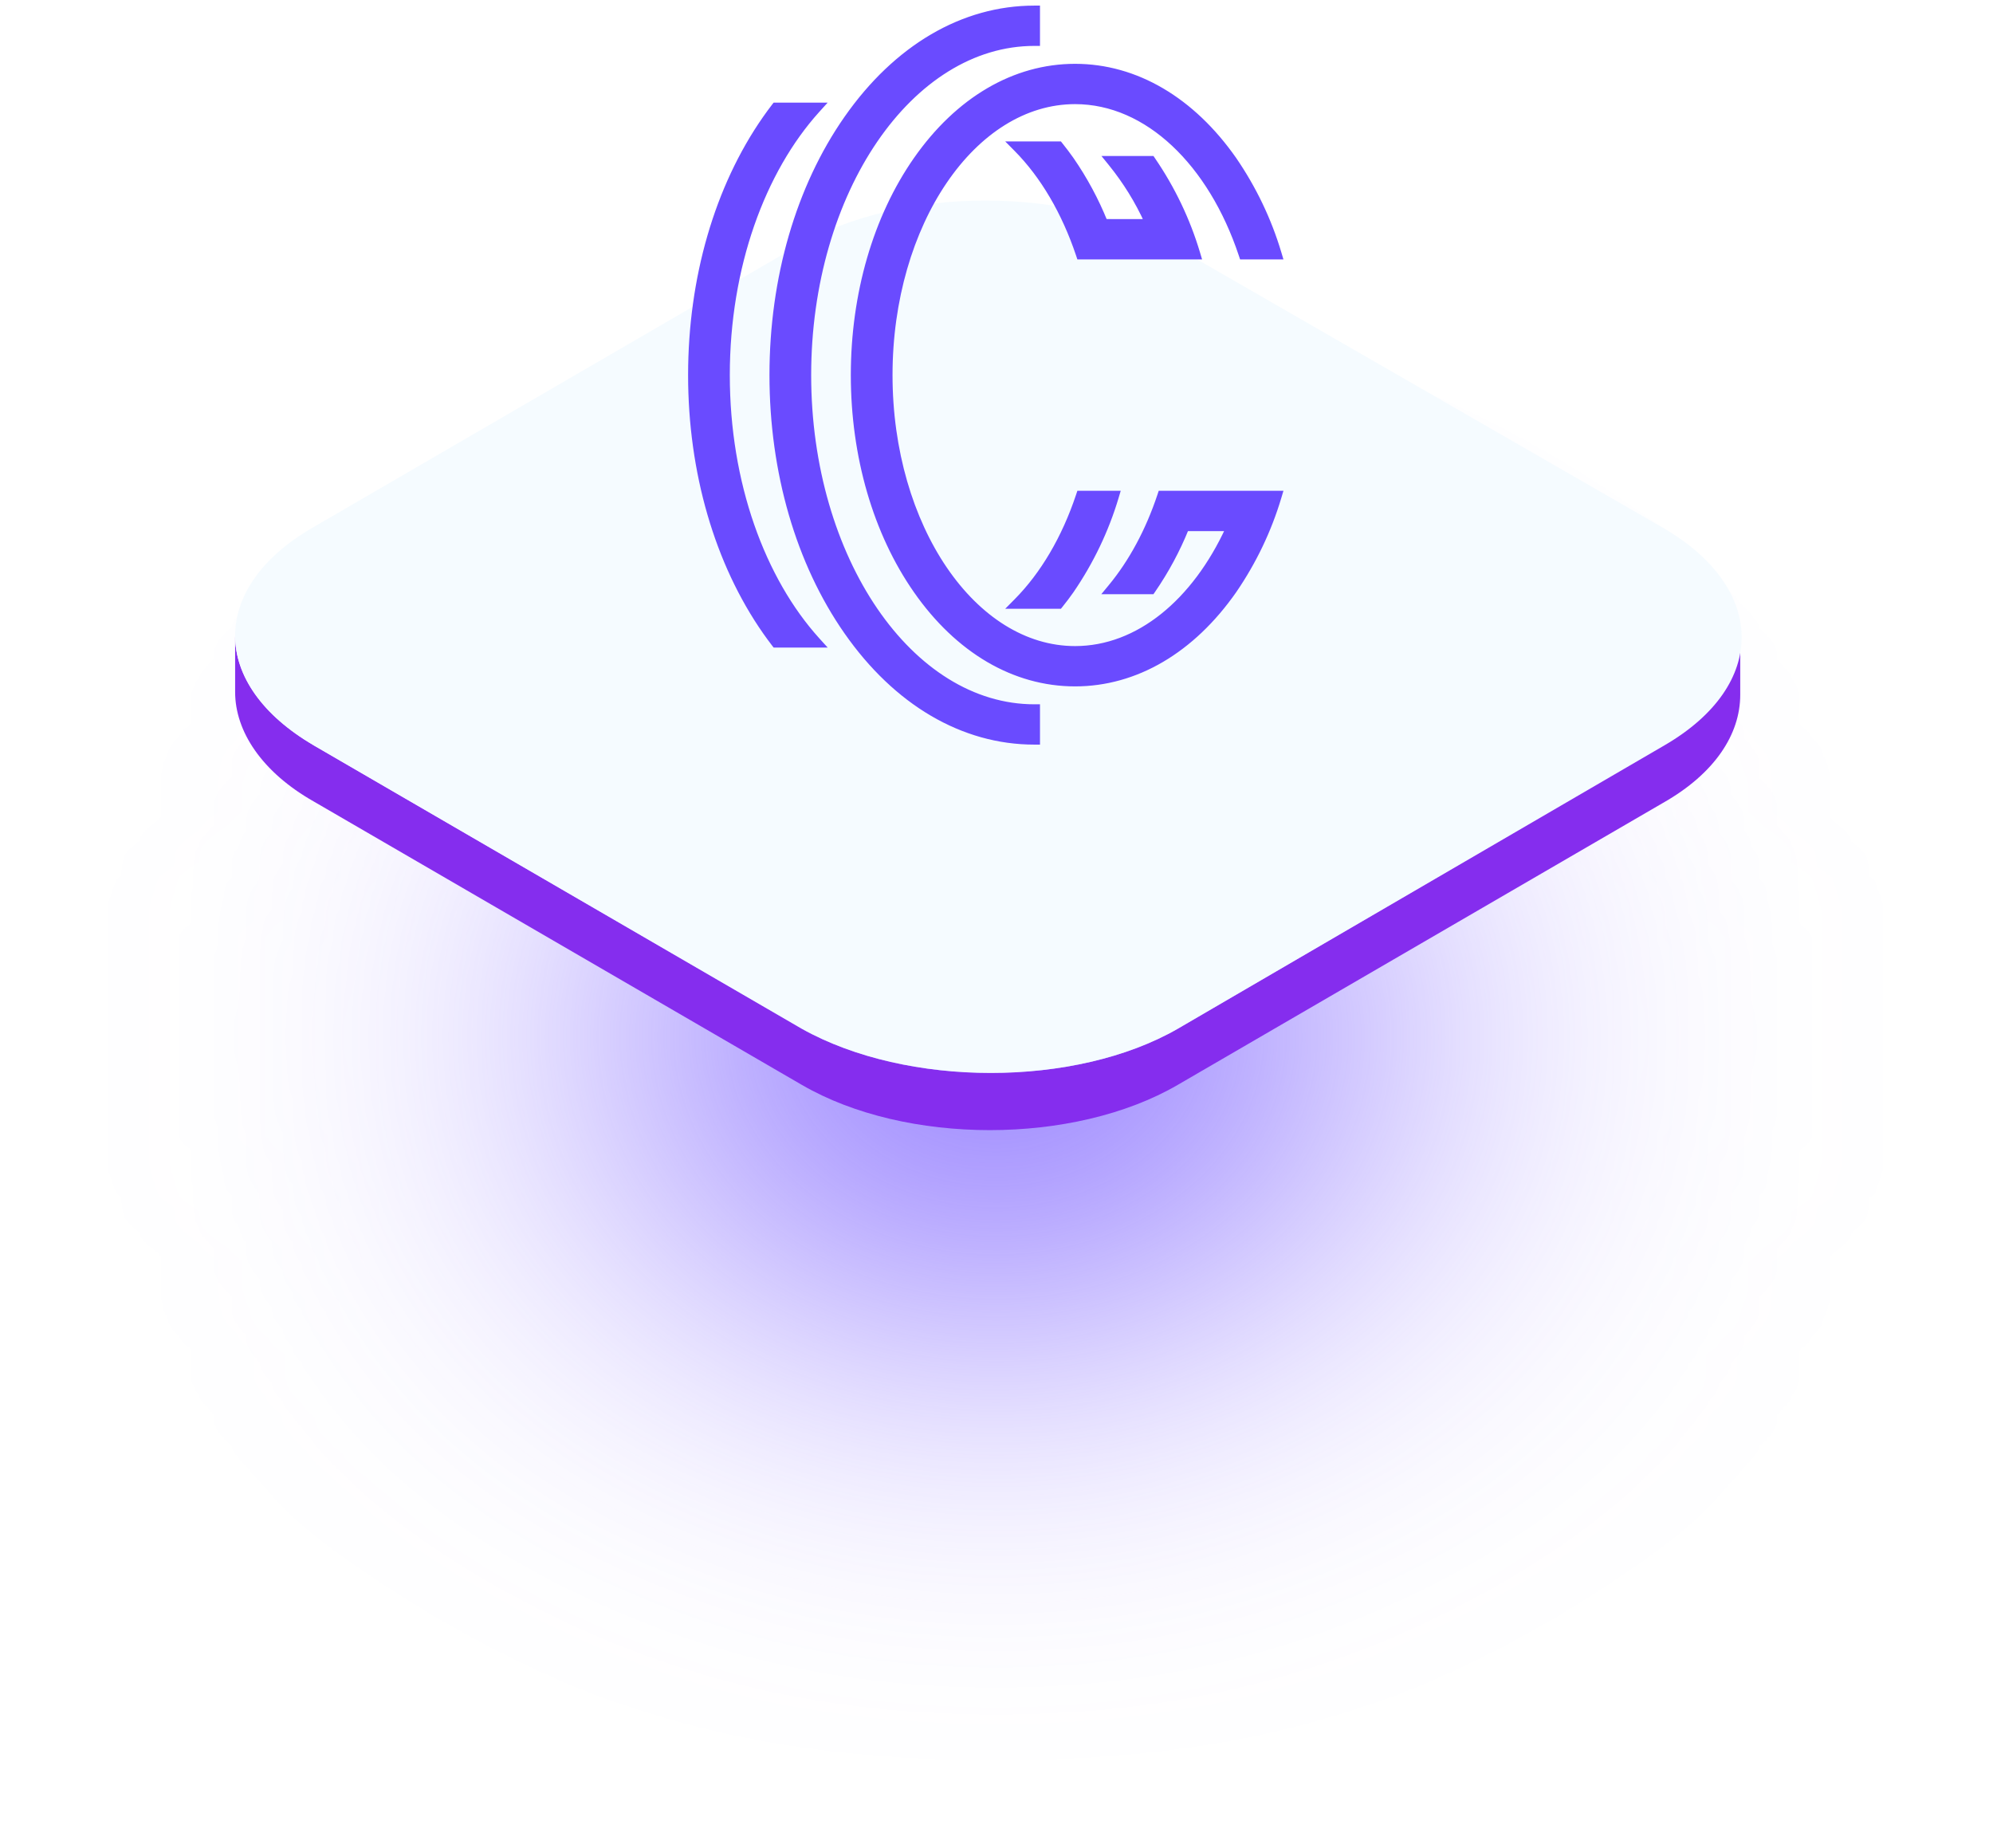
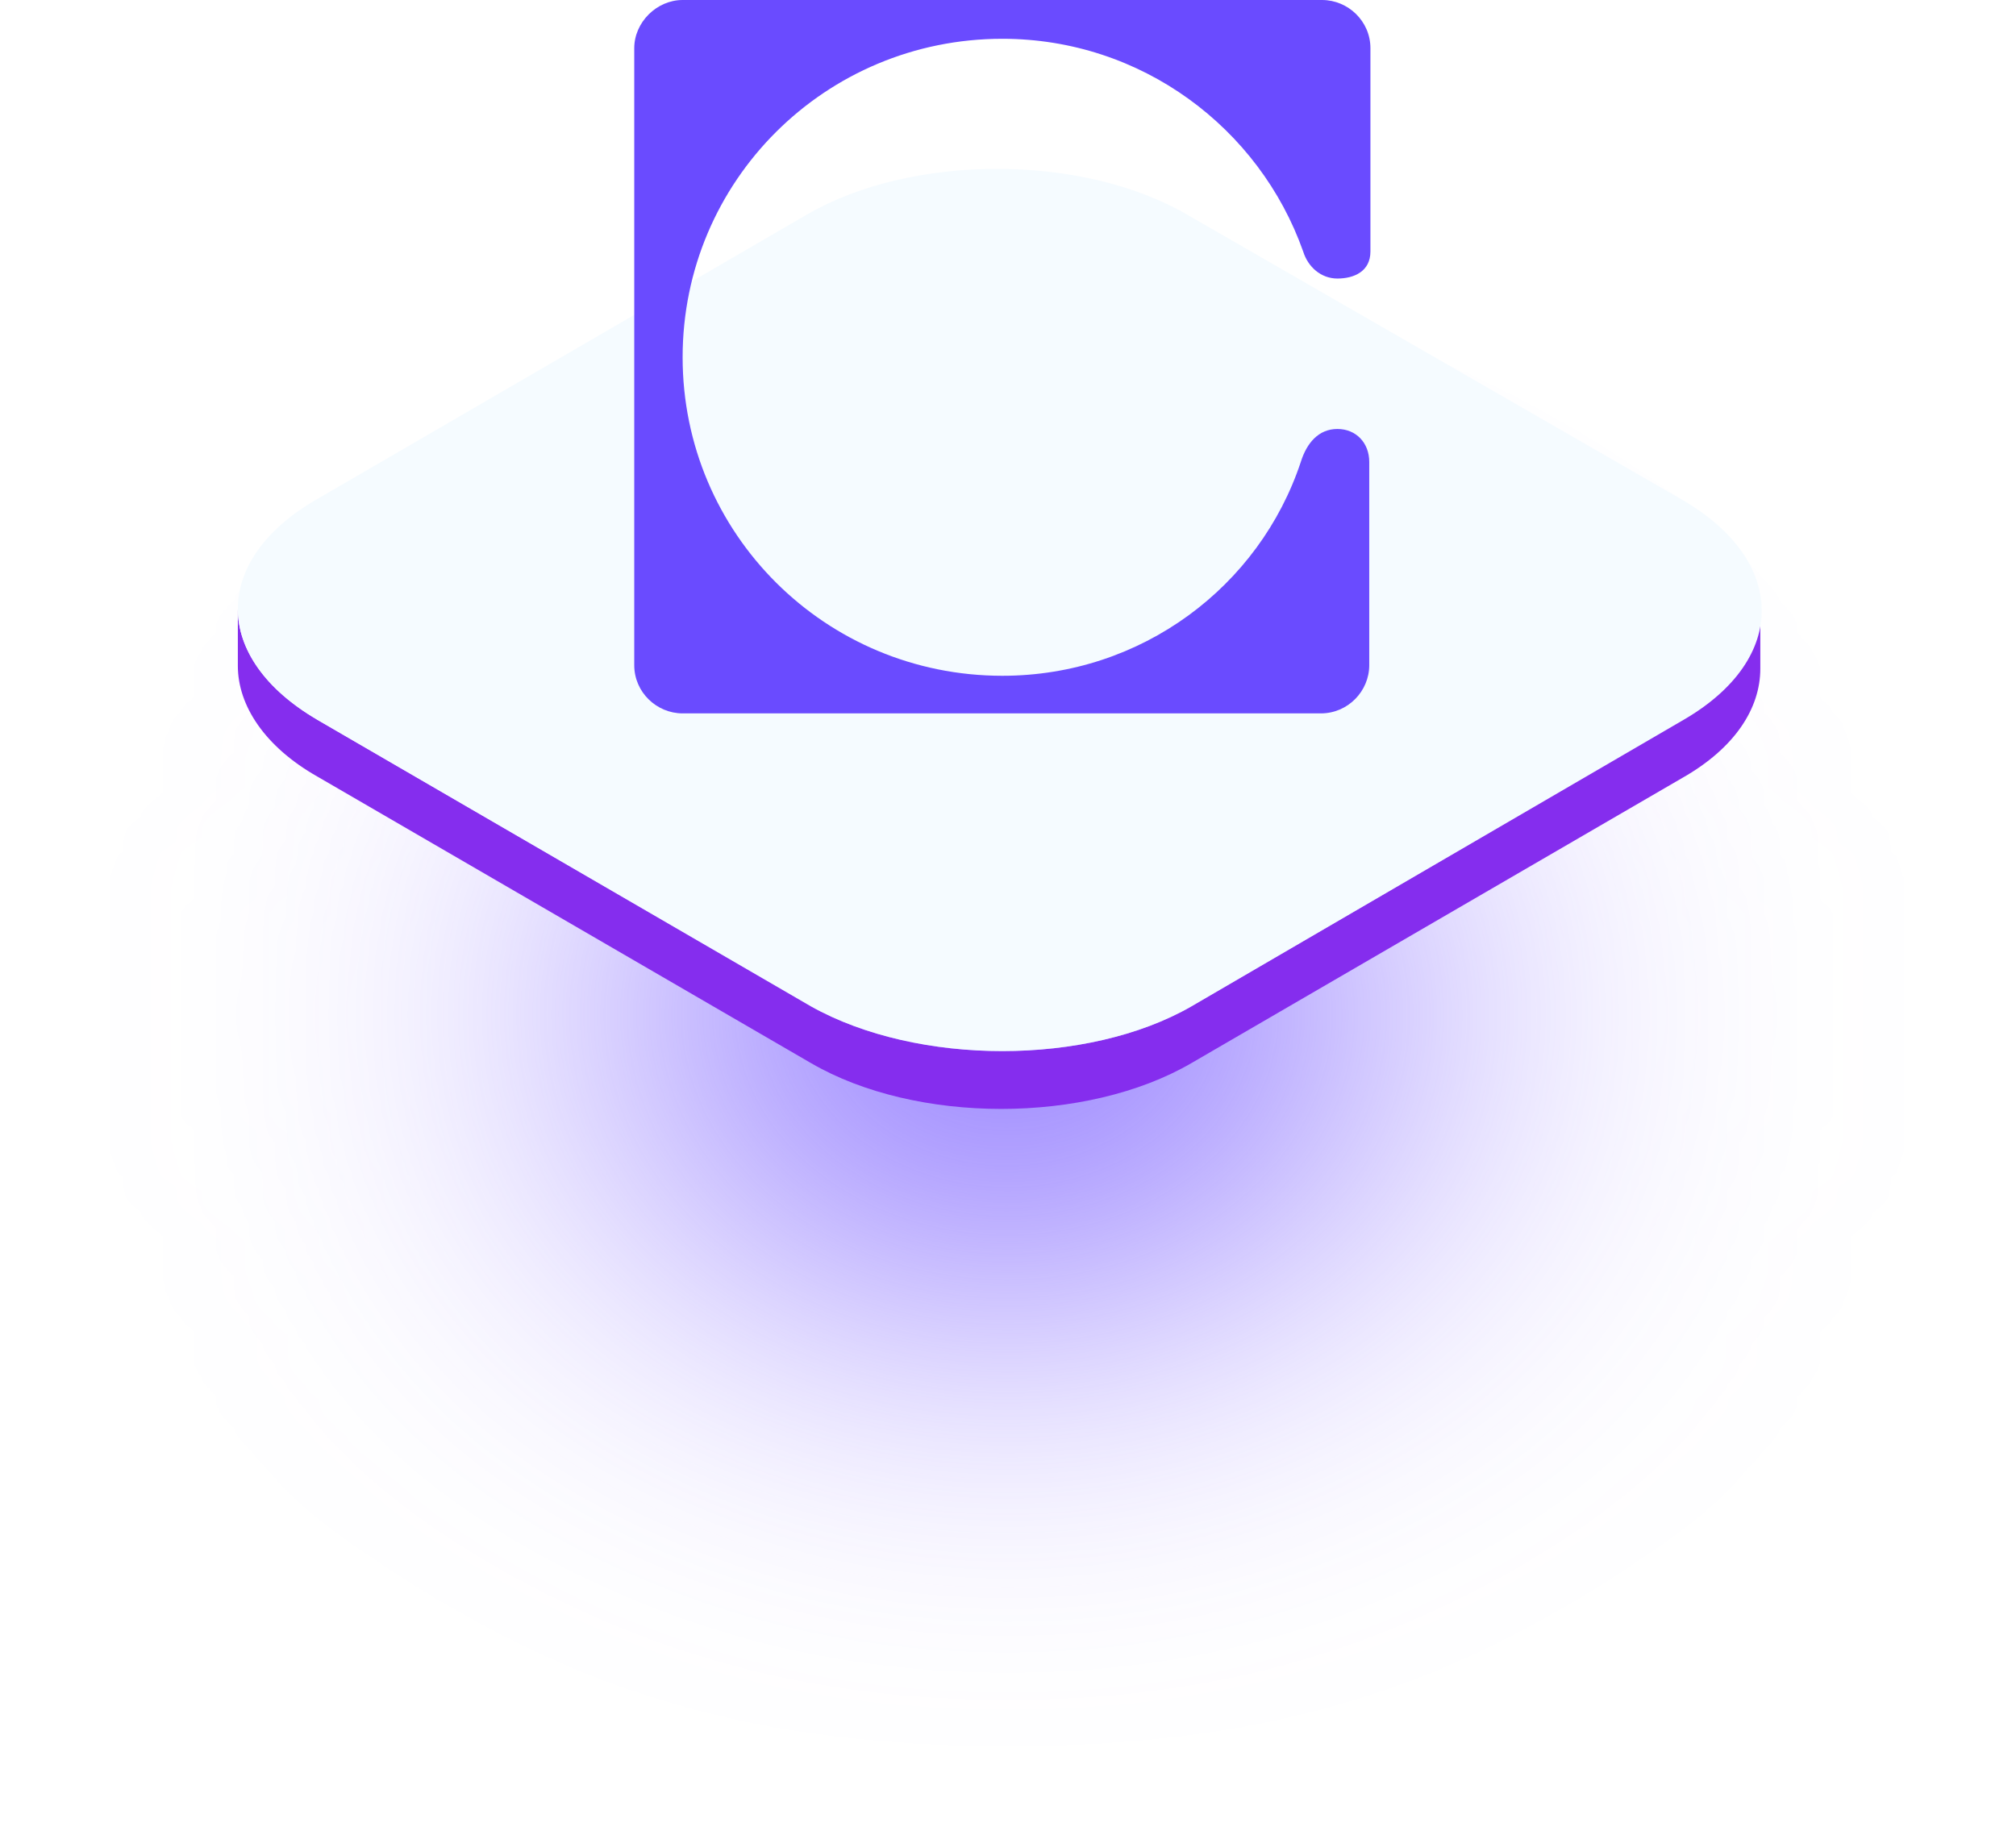
- <svg xmlns="http://www.w3.org/2000/svg" viewBox="0 0 178 165" fill="none">
-   <g filter="url(#filter0_f)">
-     <path d="M123.391 87.04C128.698 90.125 128.769 95.073 123.463 98.158L98.581 112.646C93.347 115.658 84.742 115.658 79.364 112.646L54.411 98.158C49.104 95.073 49.033 90.125 54.339 87.04L79.149 72.624C84.455 69.54 93.06 69.54 98.366 72.624L123.391 87.04Z" fill="#6A4BFF" />
+ <svg xmlns="http://www.w3.org/2000/svg" viewBox="0 0 178 162" fill="none">
+   <g filter="url(#filter0_f_3022_0)">
+     <path d="M123.391 84.04C128.698 87.125 128.769 92.073 123.463 95.158L98.581 109.646C93.347 112.658 84.742 112.658 79.364 109.646L54.41 95.158C49.104 92.073 49.032 87.125 54.339 84.04L79.149 69.624C84.455 66.54 93.06 66.54 98.366 69.624L123.391 84.04Z" fill="#6A4BFF" />
  </g>
-   <path d="M148.535 66.563L105.188 91.876C96.043 97.139 81.009 97.139 71.613 91.876L28.016 66.563C23.381 63.806 21 60.298 21 56.789V61.801C21 65.31 23.381 68.944 28.016 71.576L71.613 96.888C80.884 102.277 95.917 102.277 105.188 96.888L148.535 71.701C153.17 69.07 155.425 65.561 155.425 62.052V57.04C155.425 60.423 153.17 63.932 148.535 66.563Z" fill="#852DEE" />
-   <path d="M148.535 47.14C157.805 52.529 157.931 61.175 148.66 66.563L105.188 91.876C96.043 97.139 81.009 97.139 71.613 91.876L28.016 66.563C18.745 61.175 18.62 52.529 27.891 47.14L71.237 21.953C80.508 16.564 95.542 16.564 104.812 21.953L148.535 47.14Z" fill="#F5FBFF" />
-   <path d="M92.634 63.4V63.15H92.384C86.856 63.15 81.816 59.86 78.146 54.491C74.478 49.124 72.198 41.699 72.198 33.5C72.198 25.301 74.478 17.876 78.146 12.509C81.816 7.14 86.856 3.85 92.384 3.85H92.634V3.6V1V0.75H92.384C85.99 0.75 80.044 4.262 75.633 10.574C71.332 16.722 68.973 24.864 68.973 33.5C68.973 42.136 71.332 50.278 75.633 56.426C80.046 62.742 85.993 66.25 92.384 66.25H92.634V66V63.4ZM72.978 9.834L73.355 9.417H72.792H69.339H69.215L69.14 9.514C68.876 9.858 68.617 10.212 68.364 10.574C64.066 16.722 61.706 24.875 61.706 33.5C61.706 42.125 64.066 50.278 68.366 56.426C68.62 56.788 68.878 57.142 69.143 57.486L69.218 57.583H69.341H72.795H73.358L72.98 57.166C68.095 51.76 64.931 43.174 64.931 33.5C64.931 23.826 68.095 15.249 72.978 9.834ZM103.849 44.083H103.669L103.612 44.254C102.558 47.418 101.055 50.196 99.229 52.407L98.891 52.817H99.421H102.755H102.886L102.961 52.708C104.155 50.973 105.151 49.121 105.933 47.183H109.721C106.721 53.716 101.682 57.95 96.018 57.95C91.493 57.95 87.36 55.244 84.348 50.817C81.337 46.391 79.464 40.266 79.464 33.5C79.464 26.734 81.337 20.609 84.348 16.183C87.36 11.756 91.493 9.05 96.018 9.05C102.486 9.05 108.158 14.59 110.879 22.746L110.936 22.917H111.116H113.956H114.292L114.196 22.595C113.312 19.638 111.966 16.826 110.202 14.253L110.201 14.251C106.473 8.92 101.44 5.95 96.018 5.95C90.596 5.95 85.562 8.916 81.834 14.251L81.834 14.251C78.222 19.426 76.239 26.264 76.239 33.5C76.239 40.736 78.222 47.579 81.834 52.749C85.559 58.089 90.596 61.05 96.018 61.05C101.44 61.05 106.473 58.084 110.201 52.749L110.202 52.747C111.966 50.174 113.312 47.362 114.196 44.405L114.292 44.083H113.956H111.116H103.849ZM106.69 22.917H107.026L106.93 22.595C106.05 19.653 104.712 16.854 102.961 14.292L102.887 14.183H102.755H99.424H98.899L99.23 14.591C100.532 16.198 101.618 17.953 102.462 19.817H98.669C97.881 17.864 96.875 15.999 95.669 14.252L95.668 14.25C95.358 13.813 95.037 13.386 94.709 12.977L94.634 12.883H94.514H90.979H90.38L90.801 13.309C93.152 15.684 95.066 18.932 96.346 22.746L96.403 22.917H96.583H103.849H106.69ZM90.801 53.691L90.379 54.117H90.979H94.514H94.634L94.709 54.023C95.037 53.615 95.358 53.194 95.669 52.749L95.67 52.747C97.433 50.174 98.78 47.362 99.663 44.405L99.759 44.083H99.424H96.583H96.403L96.346 44.254C95.073 48.072 93.152 51.32 90.801 53.691Z" fill="#6A4BFF" stroke="#6A4BFF" stroke-width="0.5" />
+   <path d="M148.535 63.563L105.188 88.876C96.043 94.139 81.009 94.139 71.613 88.876L28.016 63.563C23.381 60.806 21 57.298 21 53.789V58.801C21 62.31 23.381 65.944 28.016 68.576L71.613 93.888C80.884 99.277 95.917 99.277 105.188 93.888L148.535 68.701C153.17 66.07 155.425 62.561 155.425 59.052V54.04C155.425 57.423 153.17 60.932 148.535 63.563Z" fill="#852DEE" />
+   <path d="M148.535 44.14C157.805 49.529 157.931 58.175 148.66 63.563L105.188 88.876C96.043 94.139 81.009 94.139 71.613 88.876L28.016 63.563C18.745 58.175 18.62 49.529 27.891 44.14L71.237 18.953C80.508 13.565 95.542 13.565 104.812 18.953L148.535 44.14Z" fill="#F5FBFF" />
+   <path d="M88.5 3.425C100.792 3.425 111.208 11.313 115.062 22.211C115.479 23.56 116.625 24.598 118.083 24.598C119.542 24.598 121 23.975 121 22.211V4.255C121 1.868 119.021 0 116.729 0H60.271C57.979 0 56 1.972 56 4.255V58.745C56 61.132 57.979 63 60.271 63H116.625C119.021 63 120.896 61.028 120.896 58.745V40.789C120.896 39.129 119.75 37.883 118.083 37.883C116.417 37.883 115.375 39.129 114.854 40.789C111.208 51.791 100.792 59.679 88.5 59.679C72.875 59.679 60.271 47.12 60.271 31.552C60.271 15.983 72.875 3.425 88.5 3.425Z" fill="#6A4BFF" />
  <defs>
-     <filter id="filter0_f" x="0.395" y="20.311" width="177.012" height="144.594" filterUnits="userSpaceOnUse" color-interpolation-filters="sRGB">
+     <filter id="filter0_f_3022_0" x="0.395" y="17.311" width="177.012" height="144.594" filterUnits="userSpaceOnUse" color-interpolation-filters="sRGB">
      <feFlood flood-opacity="0" result="BackgroundImageFix" />
      <feBlend mode="normal" in="SourceGraphic" in2="BackgroundImageFix" result="shape" />
-       <feGaussianBlur stdDeviation="25" result="effect1_foregroundBlur" />
+       <feGaussianBlur stdDeviation="25" result="effect1_foregroundBlur_3022_0" />
    </filter>
  </defs>
</svg>
